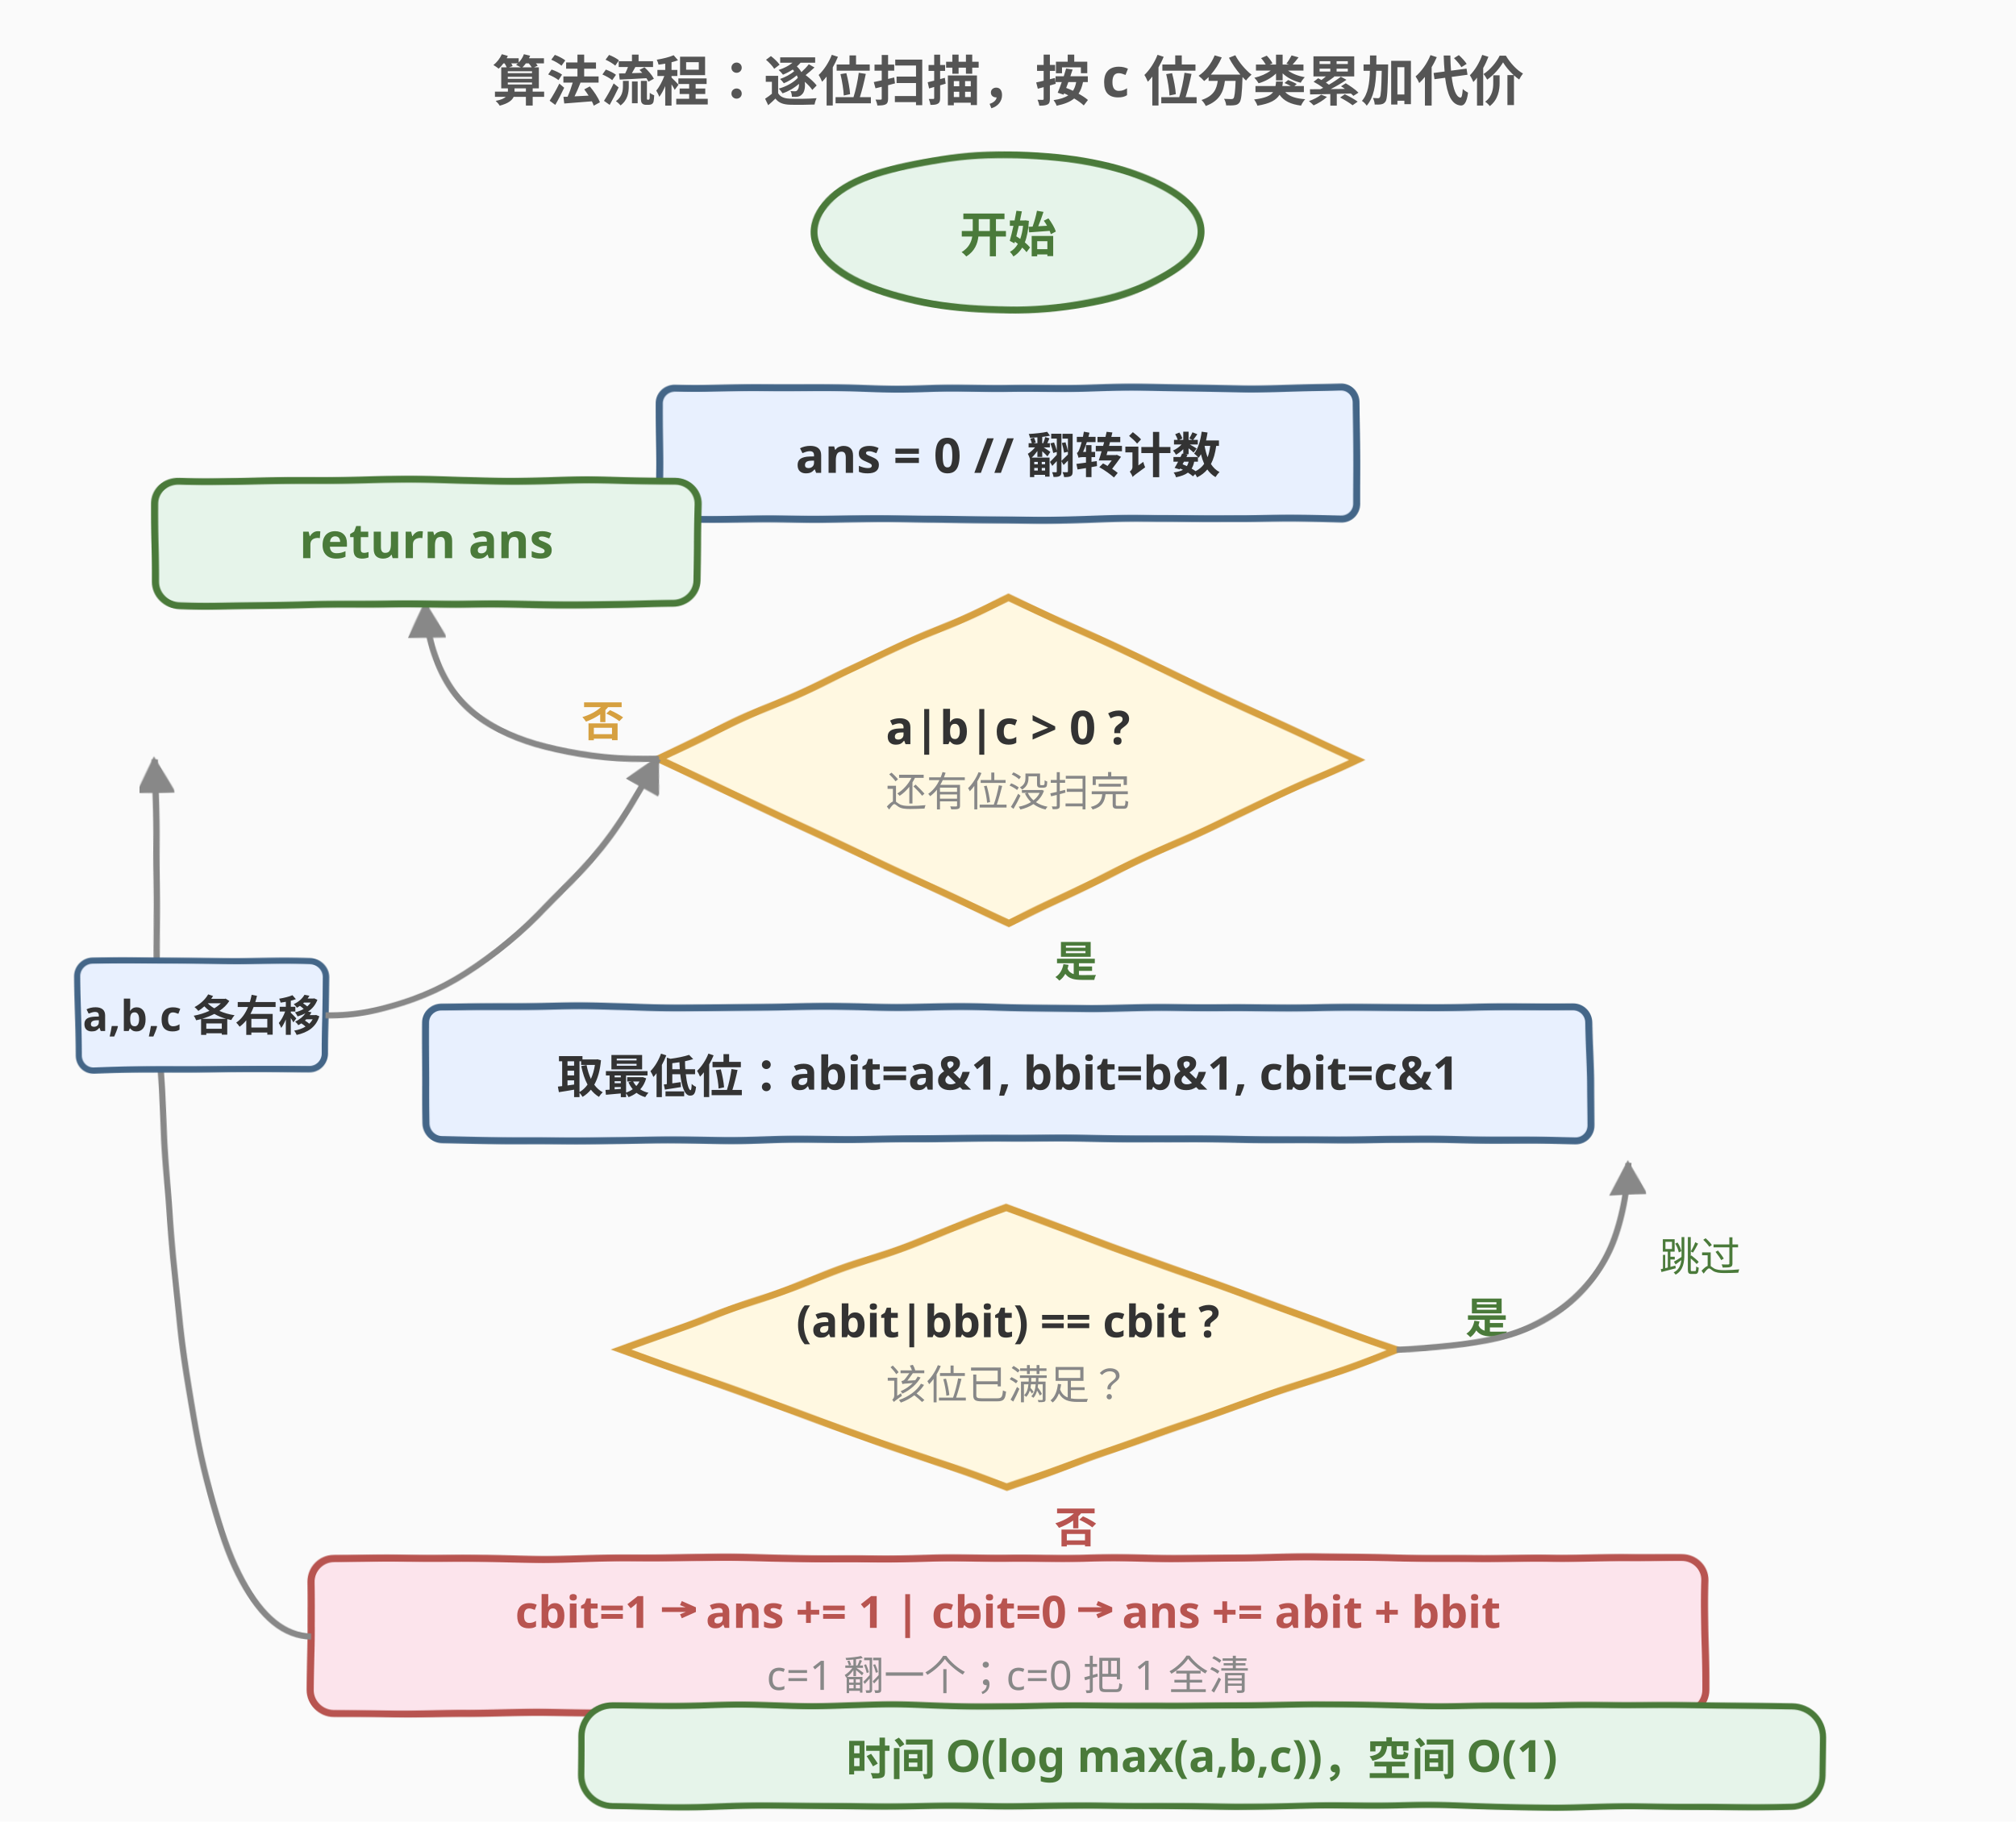
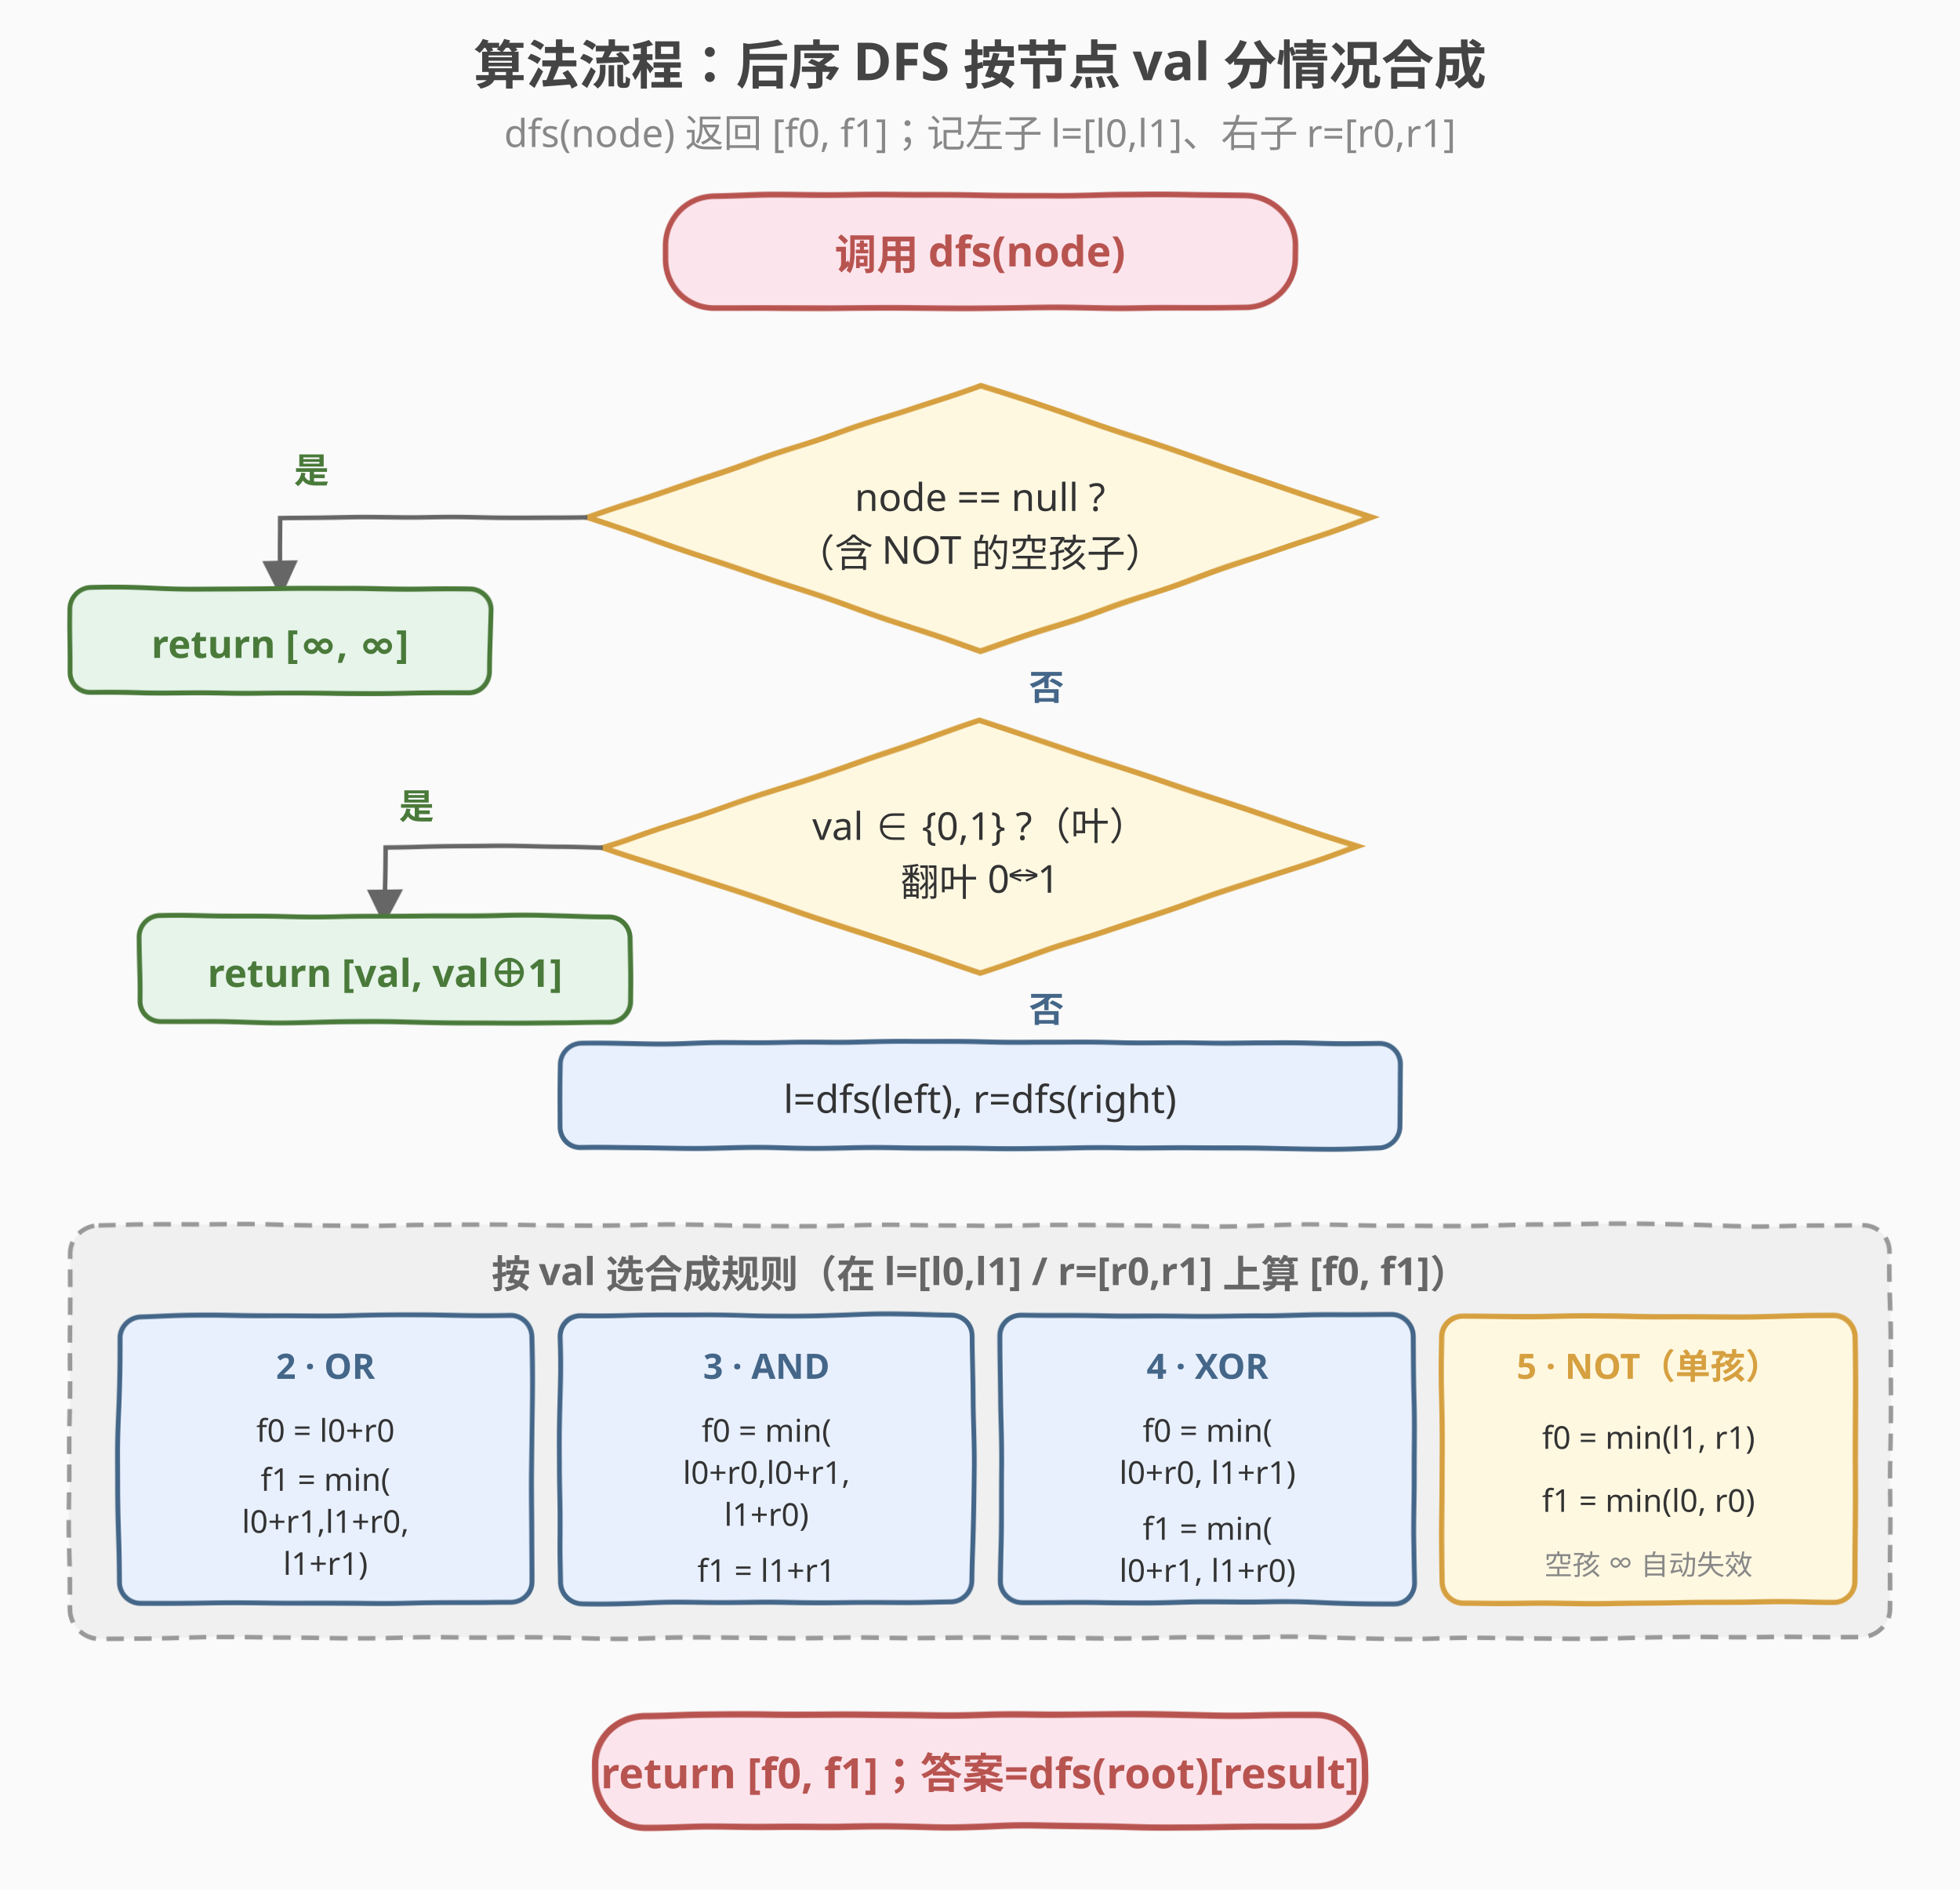
- <svg xmlns="http://www.w3.org/2000/svg" viewBox="0 0 520 470" font-family="'Comic Sans MS', 'Segoe UI', 'Kaiti SC', 楷体, cursive">
+ <svg xmlns="http://www.w3.org/2000/svg" viewBox="0 0 560 540" font-family="'Comic Sans MS', 'Segoe UI', 'Kaiti SC', 楷体, cursive">
  <defs>
    <filter id="rough">
      <feTurbulence type="fractalNoise" baseFrequency="0.02" numOctaves="2" seed="3" />
      <feDisplacementMap in="SourceGraphic" scale="2" />
    </filter>
    <filter id="rough2">
      <feTurbulence type="fractalNoise" baseFrequency="0.025" numOctaves="2" seed="7" />
      <feDisplacementMap in="SourceGraphic" scale="1.5" />
    </filter>
-     <marker id="arr" viewBox="0 0 10 10" refX="9" refY="5" markerWidth="6" markerHeight="6" orient="auto-start-reverse">
-       <path d="M0,0 L10,5 L0,10 z" fill="#888" filter="url(#rough2)" />
-     </marker>
-     <marker id="arrG" viewBox="0 0 10 10" refX="9" refY="5" markerWidth="6" markerHeight="6" orient="auto-start-reverse">
-       <path d="M0,0 L10,5 L0,10 z" fill="#4a7a3a" filter="url(#rough2)" />
+     <marker id="arr" markerWidth="8" markerHeight="8" refX="6" refY="4" orient="auto">
+       <path d="M 0 0 L 8 4 L 0 8 z" fill="#666" />
    </marker>
  </defs>
-   <rect width="520" height="470" fill="#fafafa" />
-   <text x="260" y="26" text-anchor="middle" font-size="14" fill="#555" font-weight="bold">算法流程：逐位扫描，按 c 位分类累加代价</text>
-   <ellipse cx="260" cy="60" rx="50" ry="20" fill="#e6f4ea" stroke="#4a7a3a" stroke-width="1.8" filter="url(#rough2)" />
-   <text x="260" y="65" text-anchor="middle" font-size="12.5" fill="#4a7a3a" font-weight="bold">开始</text>
-   <line x1="260" y1="80" x2="260" y2="96" stroke="#888" stroke-width="1.6" marker-end="url(#arr)" filter="url(#rough2)" />
-   <rect x="170" y="100" width="180" height="34" fill="#e8f0fe" stroke="#446688" stroke-width="1.8" rx="4" filter="url(#rough2)" />
-   <text x="260" y="122" text-anchor="middle" font-size="12.5" fill="#333" font-weight="bold">ans = 0  // 翻转计数</text>
-   <line x1="260" y1="134" x2="260" y2="150" stroke="#888" stroke-width="1.6" marker-end="url(#arr)" filter="url(#rough2)" />
-   <polygon points="260,154 350,196 260,238 170,196" fill="#fff8e1" stroke="#d6a040" stroke-width="1.8" filter="url(#rough2)" />
-   <text x="260" y="192" text-anchor="middle" font-size="12" fill="#333" font-weight="bold">a|b|c &gt; 0 ?</text>
-   <text x="260" y="208" text-anchor="middle" font-size="10.5" fill="#888">还有位没扫完</text>
-   <text x="272" y="252" font-size="11" fill="#4a7a3a" font-weight="bold">是</text>
-   <line x1="260" y1="238" x2="260" y2="256" stroke="#888" stroke-width="1.6" marker-end="url(#arr)" filter="url(#rough2)" />
-   <rect x="110" y="260" width="300" height="34" fill="#e8f0fe" stroke="#446688" stroke-width="1.8" rx="4" filter="url(#rough2)" />
-   <text x="260" y="282" text-anchor="middle" font-size="12" fill="#333" font-weight="bold">取最低位：abit=a&amp;1, bbit=b&amp;1, cbit=c&amp;1</text>
-   <line x1="260" y1="294" x2="260" y2="308" stroke="#888" stroke-width="1.6" marker-end="url(#arr)" filter="url(#rough2)" />
-   <polygon points="260,312 360,348 260,384 160,348" fill="#fff8e1" stroke="#d6a040" stroke-width="1.8" filter="url(#rough2)" />
-   <text x="260" y="345" text-anchor="middle" font-size="11.5" fill="#333" font-weight="bold">(abit|bbit) == cbit ?</text>
-   <text x="260" y="361" text-anchor="middle" font-size="10.5" fill="#888">该位已满足？</text>
-   <text x="378" y="344" font-size="11" fill="#4a7a3a" font-weight="bold">是</text>
-   <path d="M 360 348 Q 420 348 420 300" stroke="#888" stroke-width="1.6" fill="none" marker-end="url(#arr)" filter="url(#rough2)" />
-   <text x="428" y="328" font-size="10.5" fill="#4a7a3a">跳过</text>
-   <text x="272" y="398" font-size="11" fill="#b85450" font-weight="bold">否</text>
-   <line x1="260" y1="384" x2="260" y2="398" stroke="#888" stroke-width="1.6" marker-end="url(#arr)" filter="url(#rough2)" />
-   <rect x="80" y="402" width="360" height="40" fill="#fce4ec" stroke="#b85450" stroke-width="1.8" rx="6" filter="url(#rough2)" />
-   <text x="260" y="420" text-anchor="middle" font-size="11.5" fill="#b85450" font-weight="bold">cbit=1 → ans += 1   |   cbit=0 → ans += abit + bbit</text>
-   <text x="260" y="436" text-anchor="middle" font-size="10.5" fill="#888">c=1 翻一个；c=0 把 1 全清</text>
-   <path d="M 80 422 Q 40 422 40 196" stroke="#888" stroke-width="1.6" fill="none" marker-end="url(#arr)" filter="url(#rough2)" />
-   <rect x="20" y="248" width="64" height="28" fill="#e8f0fe" stroke="#446688" stroke-width="1.6" rx="4" filter="url(#rough2)" />
-   <text x="52" y="266" text-anchor="middle" font-size="11" fill="#333" font-weight="bold">a,b,c 各右移</text>
-   <path d="M 84 262 Q 130 262 170 196" stroke="#888" stroke-width="1.6" fill="none" marker-end="url(#arr)" filter="url(#rough2)" />
-   <text x="150" y="190" font-size="11" fill="#d6a040" font-weight="bold">否</text>
-   <path d="M 170 196 Q 110 196 110 156" stroke="#888" stroke-width="1.6" fill="none" marker-end="url(#arr)" filter="url(#rough2)" />
-   <rect x="40" y="124" width="140" height="32" fill="#e6f4ea" stroke="#4a7a3a" stroke-width="1.8" rx="6" filter="url(#rough2)" />
-   <text x="110" y="144" text-anchor="middle" font-size="12.5" fill="#4a7a3a" font-weight="bold">return ans</text>
-   <rect x="150" y="440" width="320" height="26" fill="#e6f4ea" stroke="#4a7a3a" stroke-width="1.6" rx="8" filter="url(#rough2)" />
-   <text x="310" y="458" text-anchor="middle" font-size="11.5" fill="#4a7a3a" font-weight="bold">时间 O(log max(a,b,c))，空间 O(1)</text>
+   <rect width="560" height="540" fill="#fafafa" />
+   <text x="280" y="24" text-anchor="middle" font-size="15" fill="#444" font-weight="bold">算法流程：后序 DFS 按节点 val 分情况合成</text>
+   <text x="280" y="42" text-anchor="middle" font-size="11" fill="#888">dfs(node) 返回 [f0, f1]；记左子 l=[l0,l1]、右子 r=[r0,r1]</text>
+   <rect x="190" y="56" width="180" height="32" rx="14" fill="#fce4ec" stroke="#b85450" stroke-width="1.6" filter="url(#rough2)" />
+   <text x="280" y="77" text-anchor="middle" font-size="12" fill="#b85450" font-weight="bold">调用 dfs(node)</text>
+   <path d="M 280 90 L 280 108" stroke="#666" stroke-width="1.3" marker-end="url(#arr)" fill="none" filter="url(#rough2)" />
+   <polygon points="280,110 392,148 280,186 168,148" fill="#fff8e1" stroke="#d6a040" stroke-width="1.6" filter="url(#rough2)" />
+   <text x="280" y="146" text-anchor="middle" font-size="11" fill="#333">node == null ?</text>
+   <text x="280" y="162" text-anchor="middle" font-size="11" fill="#333">（含 NOT 的空孩子）</text>
+   <path d="M 168 148 L 80 148 L 80 168" stroke="#666" stroke-width="1.3" marker-end="url(#arr)" fill="none" filter="url(#rough2)" />
+   <text x="84" y="138" font-size="10" fill="#4a7a3a" font-weight="bold">是</text>
+   <rect x="20" y="168" width="120" height="30" rx="6" fill="#e6f4ea" stroke="#4a7a3a" stroke-width="1.4" filter="url(#rough2)" />
+   <text x="80" y="188" text-anchor="middle" font-size="11" fill="#4a7a3a" font-weight="bold">return [∞, ∞]</text>
+   <path d="M 280 186 L 280 204" stroke="#666" stroke-width="1.3" marker-end="url(#arr)" fill="none" filter="url(#rough2)" />
+   <text x="294" y="200" font-size="10" fill="#446688" font-weight="bold">否</text>
+   <polygon points="280,206 388,242 280,278 172,242" fill="#fff8e1" stroke="#d6a040" stroke-width="1.6" filter="url(#rough2)" />
+   <text x="280" y="240" text-anchor="middle" font-size="11" fill="#333">val ∈ {0,1} ?（叶）</text>
+   <text x="280" y="256" text-anchor="middle" font-size="11" fill="#333">翻叶 0↔1</text>
+   <path d="M 172 242 L 110 242 L 110 262" stroke="#666" stroke-width="1.3" marker-end="url(#arr)" fill="none" filter="url(#rough2)" />
+   <text x="114" y="234" font-size="10" fill="#4a7a3a" font-weight="bold">是</text>
+   <rect x="40" y="262" width="140" height="30" rx="6" fill="#e6f4ea" stroke="#4a7a3a" stroke-width="1.4" filter="url(#rough2)" />
+   <text x="110" y="282" text-anchor="middle" font-size="11" fill="#4a7a3a" font-weight="bold">return [val, val⊕1]</text>
+   <path d="M 280 278 L 280 296" stroke="#666" stroke-width="1.3" marker-end="url(#arr)" fill="none" filter="url(#rough2)" />
+   <text x="294" y="292" font-size="10" fill="#446688" font-weight="bold">否</text>
+   <rect x="160" y="298" width="240" height="30" rx="6" fill="#e8f0fe" stroke="#446688" stroke-width="1.4" filter="url(#rough2)" />
+   <text x="280" y="318" text-anchor="middle" font-size="11" fill="#333">l=dfs(left), r=dfs(right)</text>
+   <path d="M 280 330 L 280 348" stroke="#666" stroke-width="1.3" marker-end="url(#arr)" fill="none" filter="url(#rough2)" />
+   <rect x="20" y="350" width="520" height="118" rx="8" fill="#f0f0f0" stroke="#999" stroke-width="1.3" stroke-dasharray="5 3" filter="url(#rough2)" />
+   <text x="280" y="368" text-anchor="middle" font-size="11" fill="#666" font-weight="bold">按 val 选合成规则（在 l=[l0,l1] / r=[r0,r1] 上算 [f0, f1]）</text>
+   <rect x="34" y="376" width="118" height="82" rx="6" fill="#e8f0fe" stroke="#446688" stroke-width="1.4" filter="url(#rough2)" />
+   <text x="93" y="394" text-anchor="middle" font-size="10" fill="#446688" font-weight="bold">2 · OR</text>
+   <text x="93" y="412" text-anchor="middle" font-size="9" fill="#333">f0 = l0+r0</text>
+   <text x="93" y="426" text-anchor="middle" font-size="9" fill="#333">f1 = min(</text>
+   <text x="93" y="438" text-anchor="middle" font-size="9" fill="#333">l0+r1,l1+r0,</text>
+   <text x="93" y="450" text-anchor="middle" font-size="9" fill="#333">l1+r1)</text>
+   <rect x="160" y="376" width="118" height="82" rx="6" fill="#e8f0fe" stroke="#446688" stroke-width="1.4" filter="url(#rough2)" />
+   <text x="219" y="394" text-anchor="middle" font-size="10" fill="#446688" font-weight="bold">3 · AND</text>
+   <text x="219" y="412" text-anchor="middle" font-size="9" fill="#333">f0 = min(</text>
+   <text x="219" y="424" text-anchor="middle" font-size="9" fill="#333">l0+r0,l0+r1,</text>
+   <text x="219" y="436" text-anchor="middle" font-size="9" fill="#333">l1+r0)</text>
+   <text x="219" y="452" text-anchor="middle" font-size="9" fill="#333">f1 = l1+r1</text>
+   <rect x="286" y="376" width="118" height="82" rx="6" fill="#e8f0fe" stroke="#446688" stroke-width="1.4" filter="url(#rough2)" />
+   <text x="345" y="394" text-anchor="middle" font-size="10" fill="#446688" font-weight="bold">4 · XOR</text>
+   <text x="345" y="412" text-anchor="middle" font-size="9" fill="#333">f0 = min(</text>
+   <text x="345" y="424" text-anchor="middle" font-size="9" fill="#333">l0+r0, l1+r1)</text>
+   <text x="345" y="440" text-anchor="middle" font-size="9" fill="#333">f1 = min(</text>
+   <text x="345" y="452" text-anchor="middle" font-size="9" fill="#333">l0+r1, l1+r0)</text>
+   <rect x="412" y="376" width="118" height="82" rx="6" fill="#fff8e1" stroke="#d6a040" stroke-width="1.5" filter="url(#rough2)" />
+   <text x="471" y="394" text-anchor="middle" font-size="10" fill="#d6a040" font-weight="bold">5 · NOT（单孩）</text>
+   <text x="471" y="414" text-anchor="middle" font-size="9" fill="#333">f0 = min(l1, r1)</text>
+   <text x="471" y="432" text-anchor="middle" font-size="9" fill="#333">f1 = min(l0, r0)</text>
+   <text x="471" y="450" text-anchor="middle" font-size="8" fill="#888">空孩 ∞ 自动失效</text>
+   <path d="M 280 470 L 280 488" stroke="#666" stroke-width="1.3" marker-end="url(#arr)" fill="none" filter="url(#rough2)" />
+   <rect x="170" y="490" width="220" height="32" rx="14" fill="#fce4ec" stroke="#b85450" stroke-width="1.8" filter="url(#rough2)" />
+   <text x="280" y="511" text-anchor="middle" font-size="12" fill="#b85450" font-weight="bold">return [f0, f1]；答案=dfs(root)[result]</text>
</svg>
